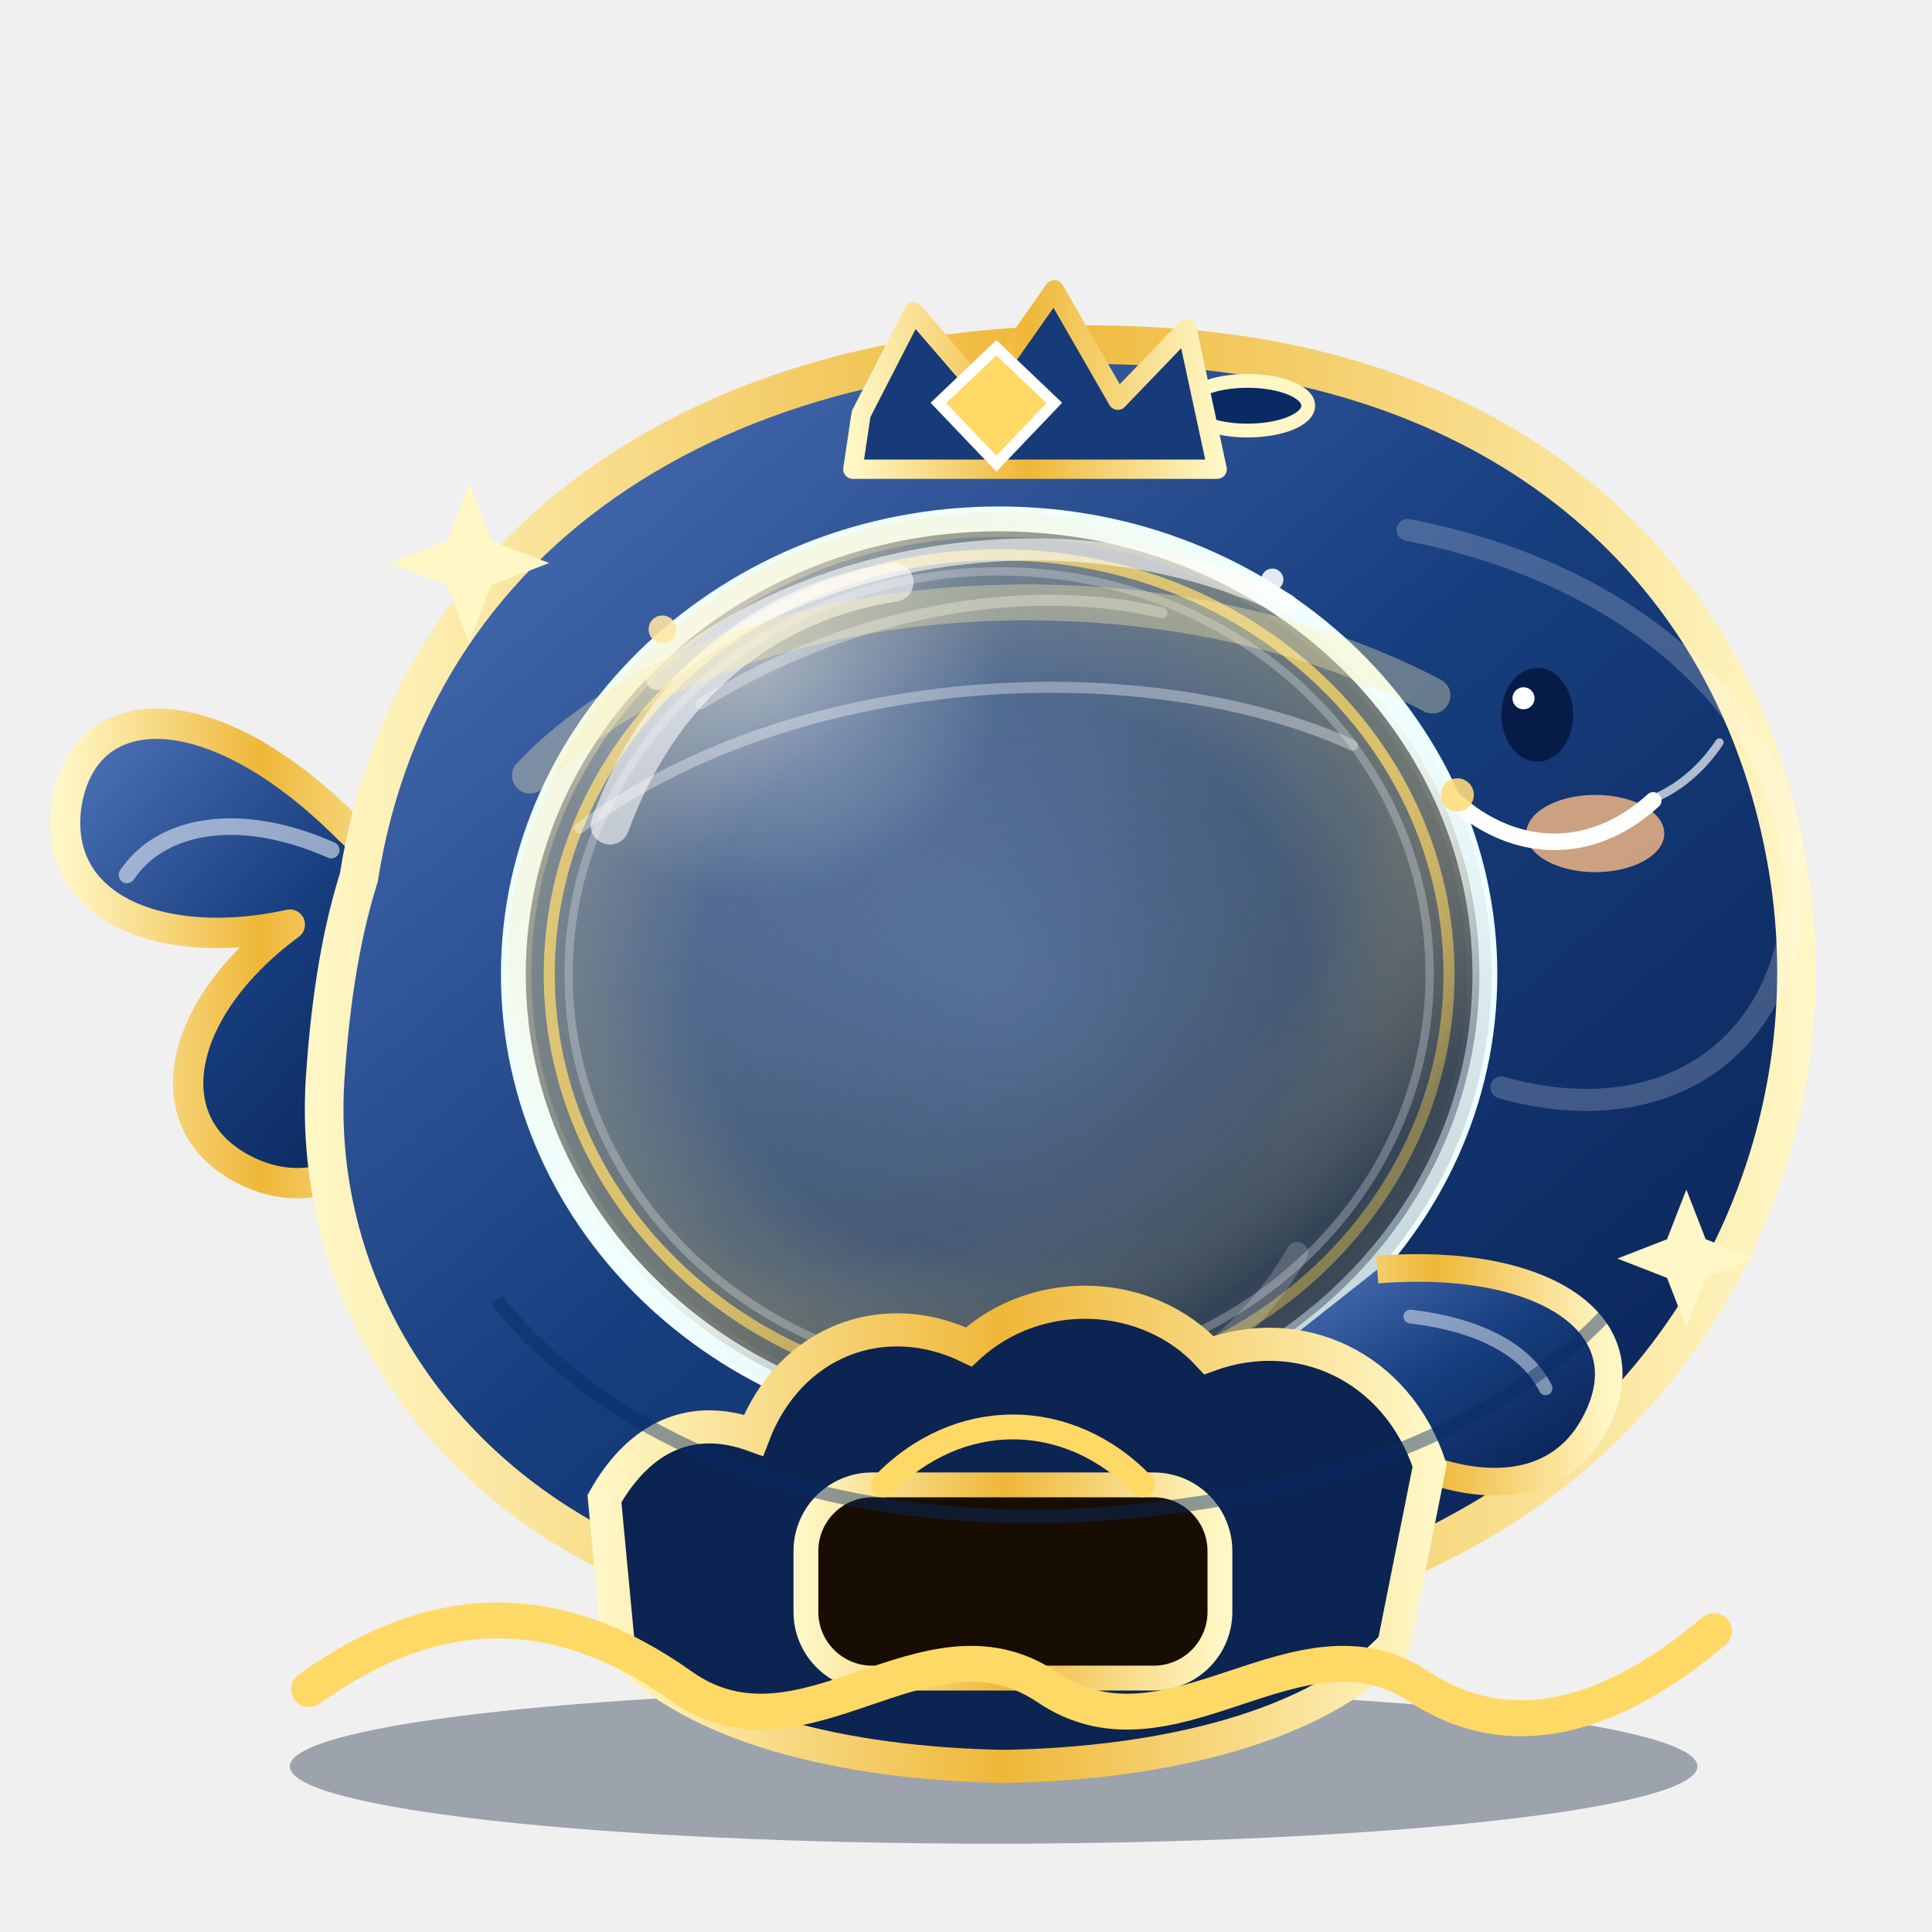
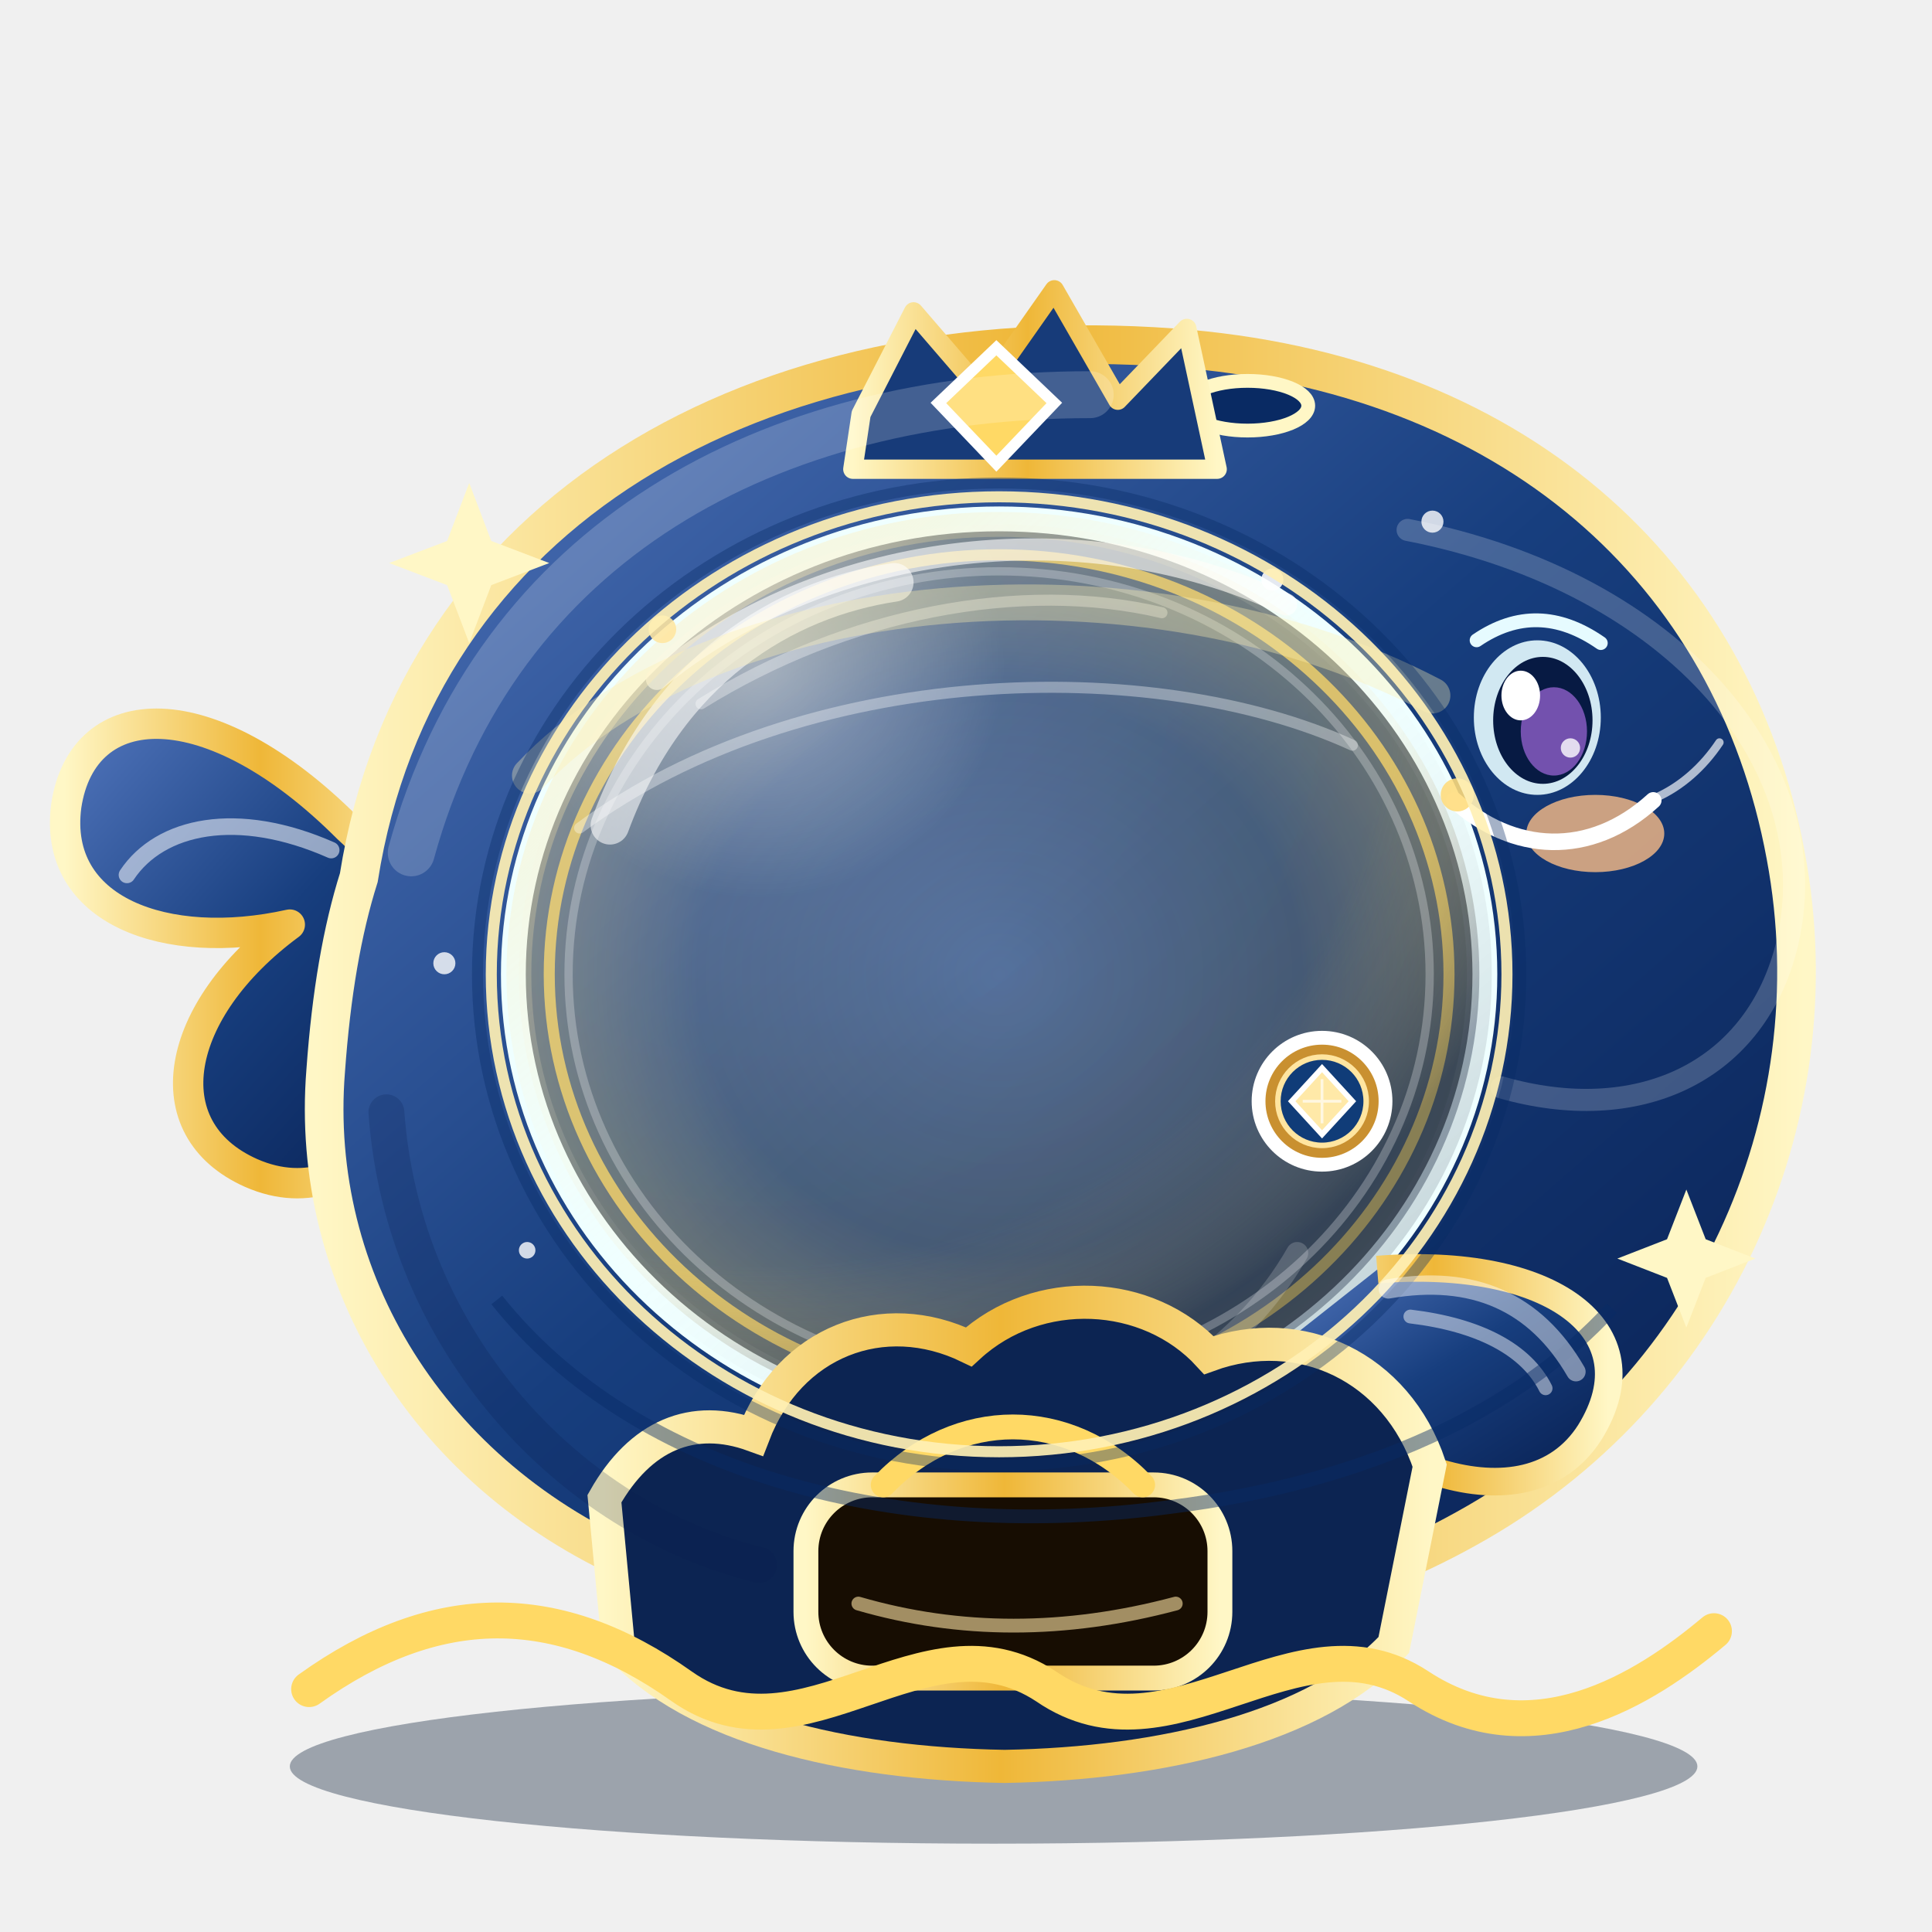
<svg xmlns="http://www.w3.org/2000/svg" viewBox="0 0 700 700">
  <defs>
    <linearGradient id="body" x1="0" y1="0" x2="1" y2="1">
      <stop stop-color="#5276bd" />
      <stop offset=".48" stop-color="#173e7e" />
      <stop offset="1" stop-color="#081f50" />
    </linearGradient>
    <linearGradient id="trim">
      <stop stop-color="#fff7c6" />
      <stop offset=".48" stop-color="#efb738" />
      <stop offset="1" stop-color="#fff7c6" />
    </linearGradient>
    <radialGradient id="glass">
      <stop stop-color="#ffffff33" />
      <stop offset=".62" stop-color="#ffd96522" />
      <stop offset="1" stop-color="#ffd96555" />
    </radialGradient>
    <filter id="soft">
      <feGaussianBlur stdDeviation="8" />
    </filter>
    <linearGradient id="v2metal" x1="0" y1="0" x2=".9" y2="1">
      <stop stop-color="#fff" stop-opacity=".78" />
      <stop offset=".22" stop-color="#ffe7a2" stop-opacity=".26" />
      <stop offset=".52" stop-color="#fff" stop-opacity=".03" />
      <stop offset="1" stop-color="#00112b" stop-opacity=".25" />
    </linearGradient>
    <radialGradient id="v2lens" cx=".25" cy=".16" r=".85">
      <stop stop-color="#fff" stop-opacity=".43" />
      <stop offset=".3" stop-color="#fff" stop-opacity=".08" />
      <stop offset=".78" stop-color="#ffd67e" stop-opacity=".09" />
      <stop offset="1" stop-color="#061634" stop-opacity=".37" />
    </radialGradient>
  </defs>
  <ellipse cx="360" cy="640" rx="255" ry="28" fill="#00152f" opacity=".35" />
  <path d="M126 300          C76 250 30 252 24 292          C19 330 60 345 105 335          C63 366 55 409 91 425          C132 443 164 392 171 342          Z" fill="url(#body)" stroke="url(#trim)" stroke-width="11" stroke-linejoin="round" />
  <path d="M120 308 C86 293 58 299 46 317" fill="none" stroke="#ffffff88" stroke-width="6" stroke-linecap="round" />
  <path d="M130 318          C151 185 274 115 425 126          C548 135 628 207 647 310          C665 406 620 505 531 554          C452 598 332 610 233 568          C155 535 112 463 118 388          C120 360 124 337 130 318 Z" fill="url(#body)" stroke="url(#trim)" stroke-width="14" />
  <path d="M510 192 C608 211 664 279 647 344 C635 389 593 408 544 394" fill="none" stroke="#ffffff33" stroke-width="8" stroke-linecap="round" />
  <ellipse cx="362" cy="353" rx="176" ry="165" fill="url(#glass)" stroke="#efffff" stroke-width="9" />
  <ellipse cx="362" cy="353" rx="163" ry="152" fill="none" stroke="#ffd965" stroke-opacity=".75" stroke-width="4" />
  <path d="M238 246 C296 198 389 183 466 219" fill="none" stroke="#ffffff99" stroke-width="8" stroke-linecap="round" />
  <path d="M254 255 C307 222 370 210 421 222" fill="none" stroke="#ffffff55" stroke-width="4" stroke-linecap="round" />
  <ellipse cx="362" cy="353" rx="174" ry="163" fill="url(#v2lens)" stroke="url(#v2metal)" stroke-width="9" />
  <ellipse cx="362" cy="353" rx="156" ry="146" fill="none" stroke="#ffffff" stroke-opacity=".26" stroke-width="3" />
  <path d="M221 299 C242 242 284 217 324 211" fill="none" stroke="#ffffff" stroke-opacity=".57" stroke-width="14" stroke-linecap="round" />
  <path d="M470 454 C450 489 415 511 379 516" fill="none" stroke="#ffffff" stroke-opacity=".18" stroke-width="8" stroke-linecap="round" />
-   <ellipse cx="557" cy="259" rx="13" ry="17" fill="#071b48" />
-   <circle cx="552" cy="253" r="4" fill="#fff" />
+   <ellipse cx="557" cy="260" rx="23" ry="28" fill="#e5fbff" opacity=".9" />
+   <ellipse cx="559" cy="261" rx="18" ry="23" fill="#071a43" />
+   <ellipse cx="563" cy="265" rx="12" ry="16" fill="#7351ae" />
+   <ellipse cx="551" cy="252" rx="7" ry="9" fill="#fff" />
+   <circle cx="569" cy="271" r="3.5" fill="#fff" opacity=".8" />
+   <path d="M535 232 Q557 217 580 233" fill="none" stroke="#e6fbff" stroke-width="5" stroke-linecap="round" />
  <ellipse cx="578" cy="302" rx="25" ry="14" fill="#ffbf86" opacity=".78" />
  <path d="M527 290 C548 309 576 311 599 290" fill="none" stroke="#ffffff" stroke-width="6" stroke-linecap="round" />
  <path d="M600 289 C609 285 617 278 623 269" fill="none" stroke="#ffffffaa" stroke-width="3" stroke-linecap="round" />
  <path d="M499 460 C562 455 599 482 576 519 C553 555 493 532 461 490" fill="url(#body)" stroke="url(#trim)" stroke-width="10" stroke-linejoin="round" />
  <path d="M511 477 C536 480 553 489 560 503" fill="none" stroke="#ffffff77" stroke-width="5" stroke-linecap="round" />
  <ellipse cx="452" cy="147" rx="22" ry="9" fill="#092a63" stroke="#fff7c6" stroke-width="5" />
  <path d="M312 150 L331 113 L356 142 L382 105 L405 145 L430 119 L441 170 L309 170 Z" fill="#173b79" stroke="url(#trim)" stroke-width="7" stroke-linejoin="round" />
  <path d="M361 126 L382 146 L361 168 L340 146 Z" fill="#ffd965" stroke="#fff" stroke-width="4" />
  <path d="M273 520 C286 486 320 473 351 488 C376 465 416 467 438 491 C471 479 506 495 518 531          L505 596 C477 626 421 639 364 640 C306 639 251 626 224 596 L219 543          C232 520 251 512 273 520 Z" fill="#0c2452" stroke="url(#trim)" stroke-width="12" />
  <rect x="292" y="538" width="150" height="70" rx="24" fill="#170d02" stroke="url(#trim)" stroke-width="9" />
  <path d="M320 538 C347 510 387 510 414 538" fill="none" stroke="#ffd965" stroke-width="9" stroke-linecap="round" />
  <path d="M180 471 C231 535 327 559 424 546 C496 537 550 511 584 474" fill="none" stroke="#082b67" stroke-opacity=".45" stroke-width="5" />
  <g fill="#fff7c6">
    <path d="m170 175 8 21 21 8-21 8-8 21-8-21-21-8 21-8z" />
    <path d="m611 431 7 18 18 7-18 7-7 18-7-18-18-7 18-7z" />
  </g>
  <path d="M112 612 C158 579 202 579 247 611 C291 642 335 582 379 611 C424 642 470 582 514 611 C555 638 596 612 621 591" fill="none" stroke="#ffd965" stroke-width="13" stroke-linecap="round" />
  <path d="M192 281 C258 211 414 197 519 252" fill="none" stroke="#fff0b0" stroke-width="13" stroke-linecap="round" opacity=".35" />
  <path d="M210 300 C291 240 418 237 490 270" fill="none" stroke="#ffffff" stroke-width="4" stroke-linecap="round" opacity=".35" />
  <g opacity=".88">
    <circle cx="240" cy="228" r="5" fill="#ffe6a0" />
    <circle cx="461" cy="210" r="4" fill="#ffffff" />
    <circle cx="528" cy="288" r="6" fill="#ffdc7c" />
  </g>
+   <path d="M149 309 C180 196 279 143 395 143" fill="none" stroke="#fff" stroke-width="17" stroke-linecap="round" opacity=".19" />
+   <path d="M140 403 C146 486 206 550 275 567" fill="none" stroke="#061b4b" stroke-width="13" stroke-linecap="round" opacity=".2" />
+   <ellipse cx="362" cy="353" rx="184" ry="173" fill="none" stroke="#fff0b4" stroke-width="4" opacity=".92" />
+   <ellipse cx="362" cy="353" rx="189" ry="178" fill="none" stroke="#062a65" stroke-width="4" opacity=".36" />
+   <g transform="translate(479 399)">
+     <circle r="23" fill="#c99030" stroke="#fff" stroke-width="5" />
+     <circle r="16" fill="#103c78" stroke="#ffe5a0" stroke-width="2" />
+     <path d="M0 -12 L11 0 L0 12 L-11 0Z" fill="#ffe9a8" stroke="#fff" stroke-width="2" />
+     <path d="M0 -8 L0 8 M-7 0 L7 0" stroke="#fff" opacity=".65" />
+   </g>
+   <path d="M503 467 Q549 459 571 497" fill="none" stroke="#fff" stroke-width="7" stroke-linecap="round" opacity=".45" />
+   <path d="M311 581 Q366 597 426 581" fill="none" stroke="#ffe4a3" stroke-width="5" stroke-linecap="round" opacity=".6" />
+   <g fill="#fff" opacity=".8">
+     <circle cx="161" cy="349" r="4" />
+     <circle cx="191" cy="453" r="3" />
+     <circle cx="519" cy="189" r="4" />
+   </g>
</svg>
